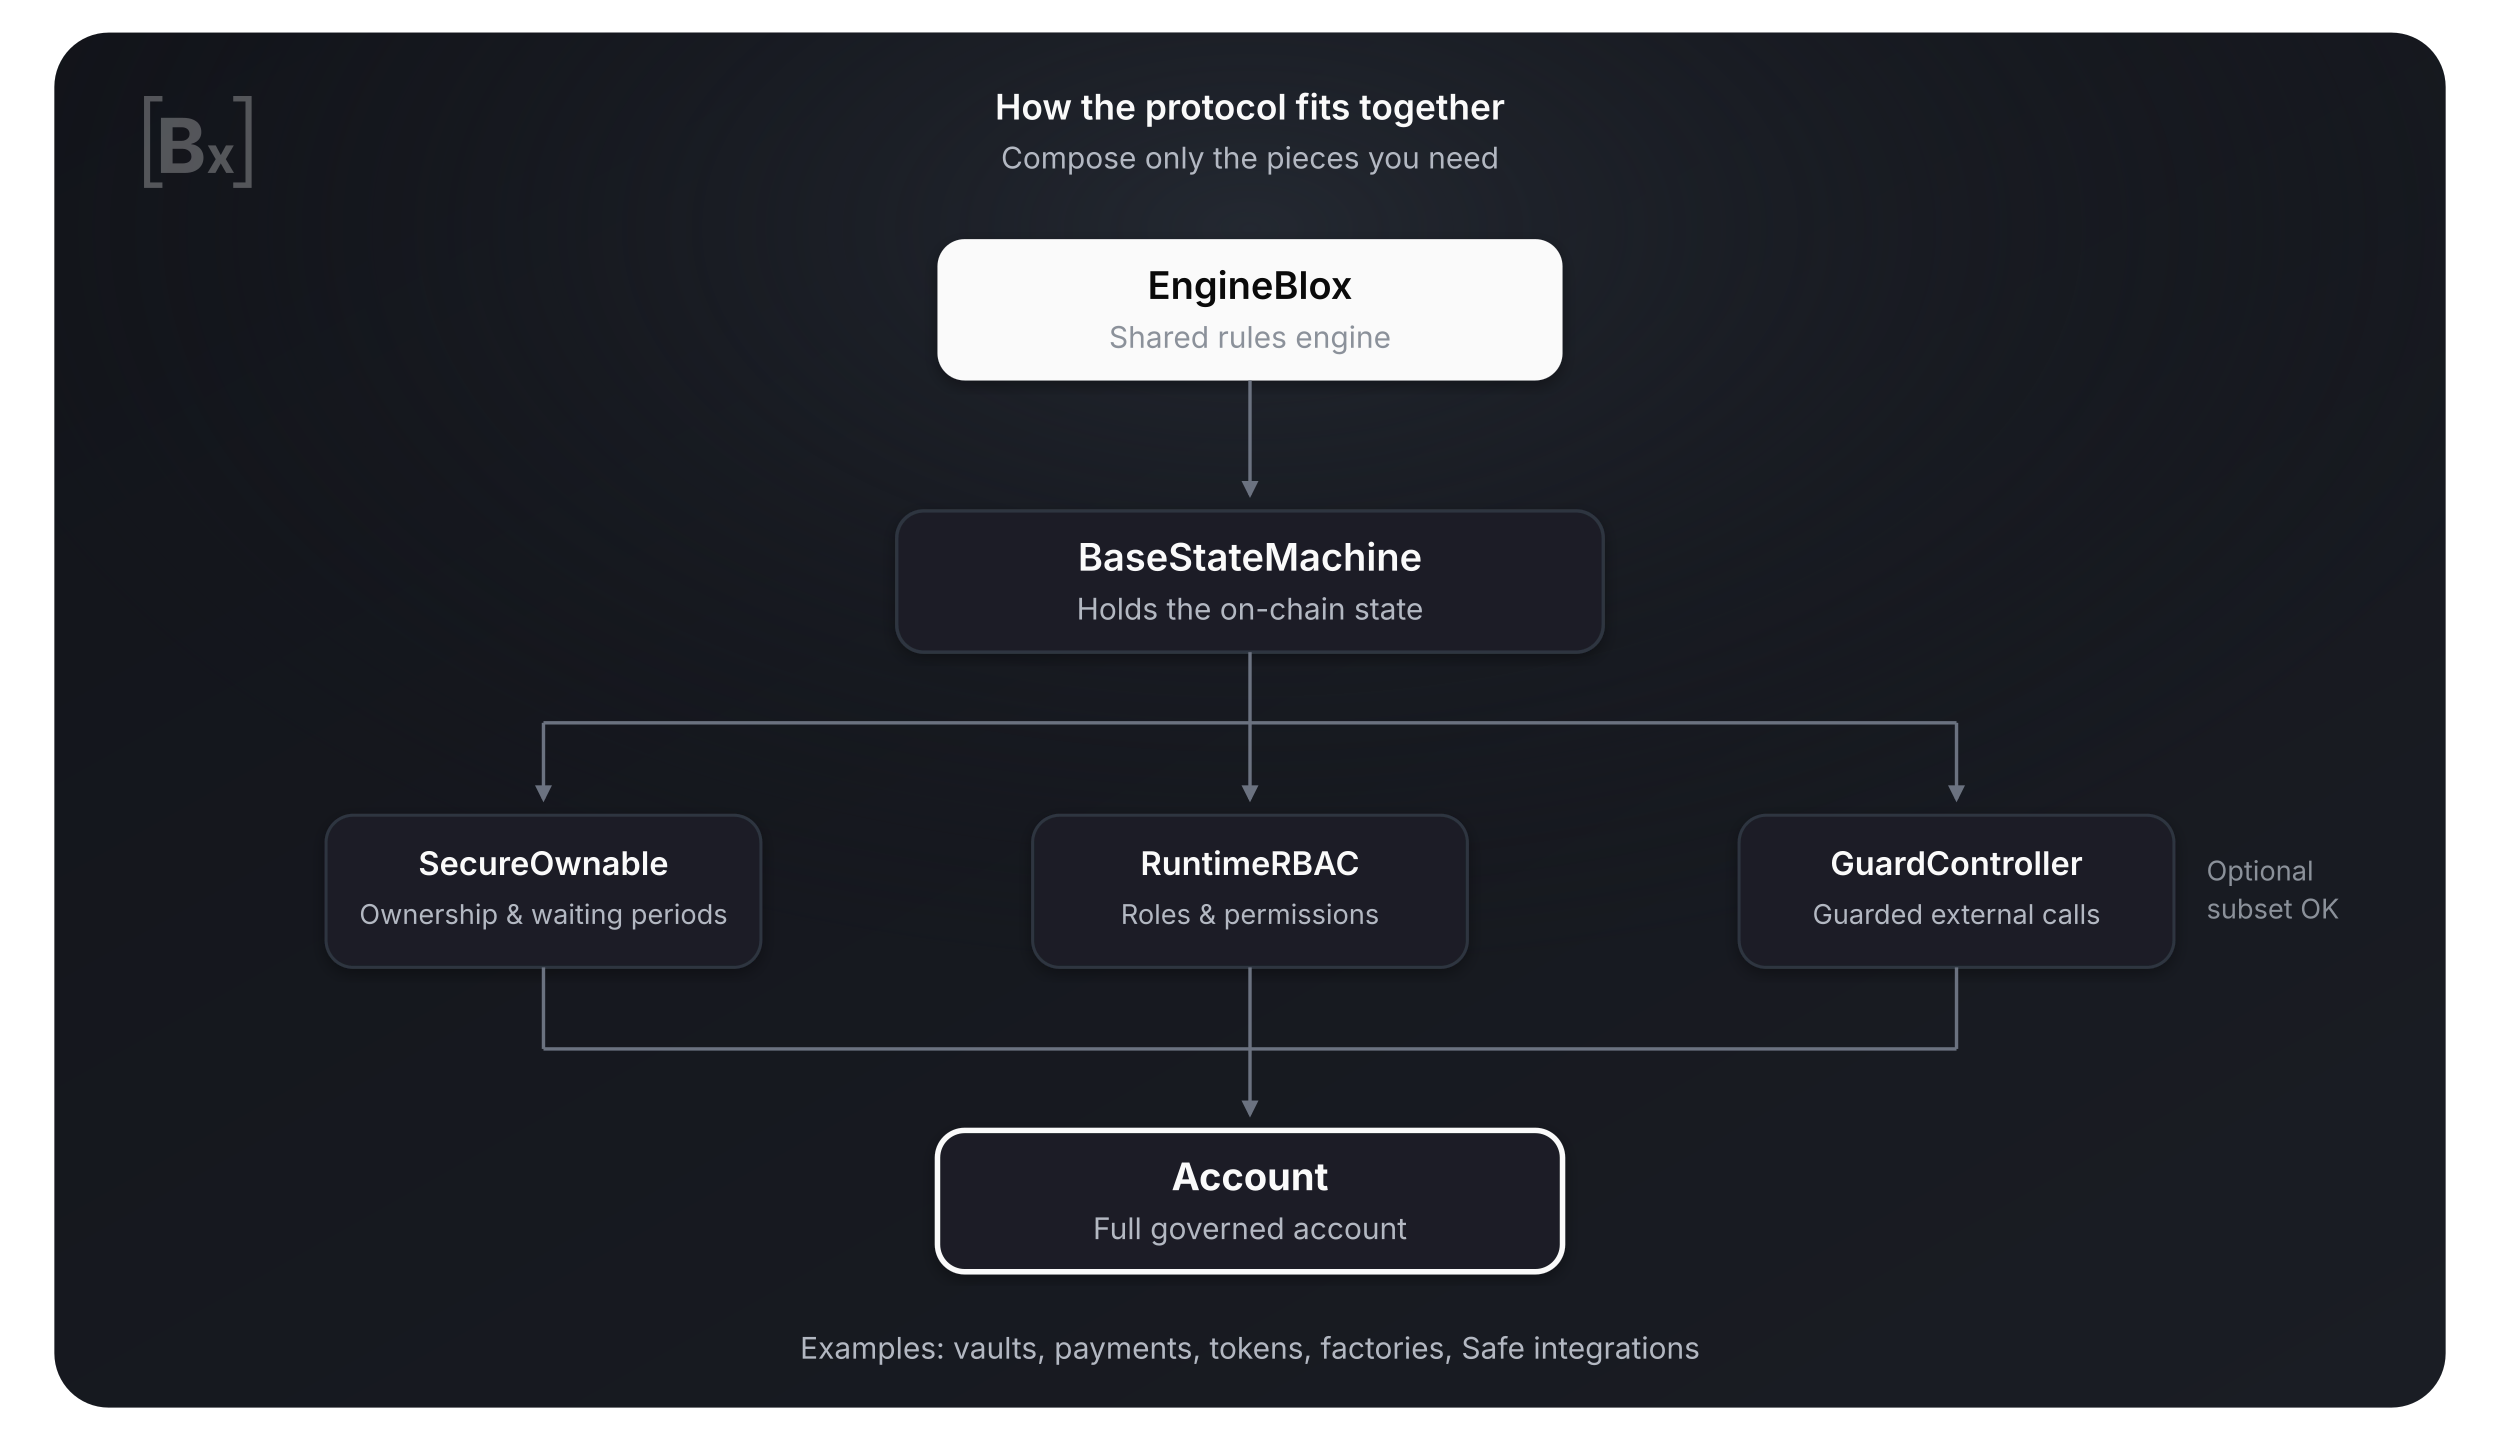
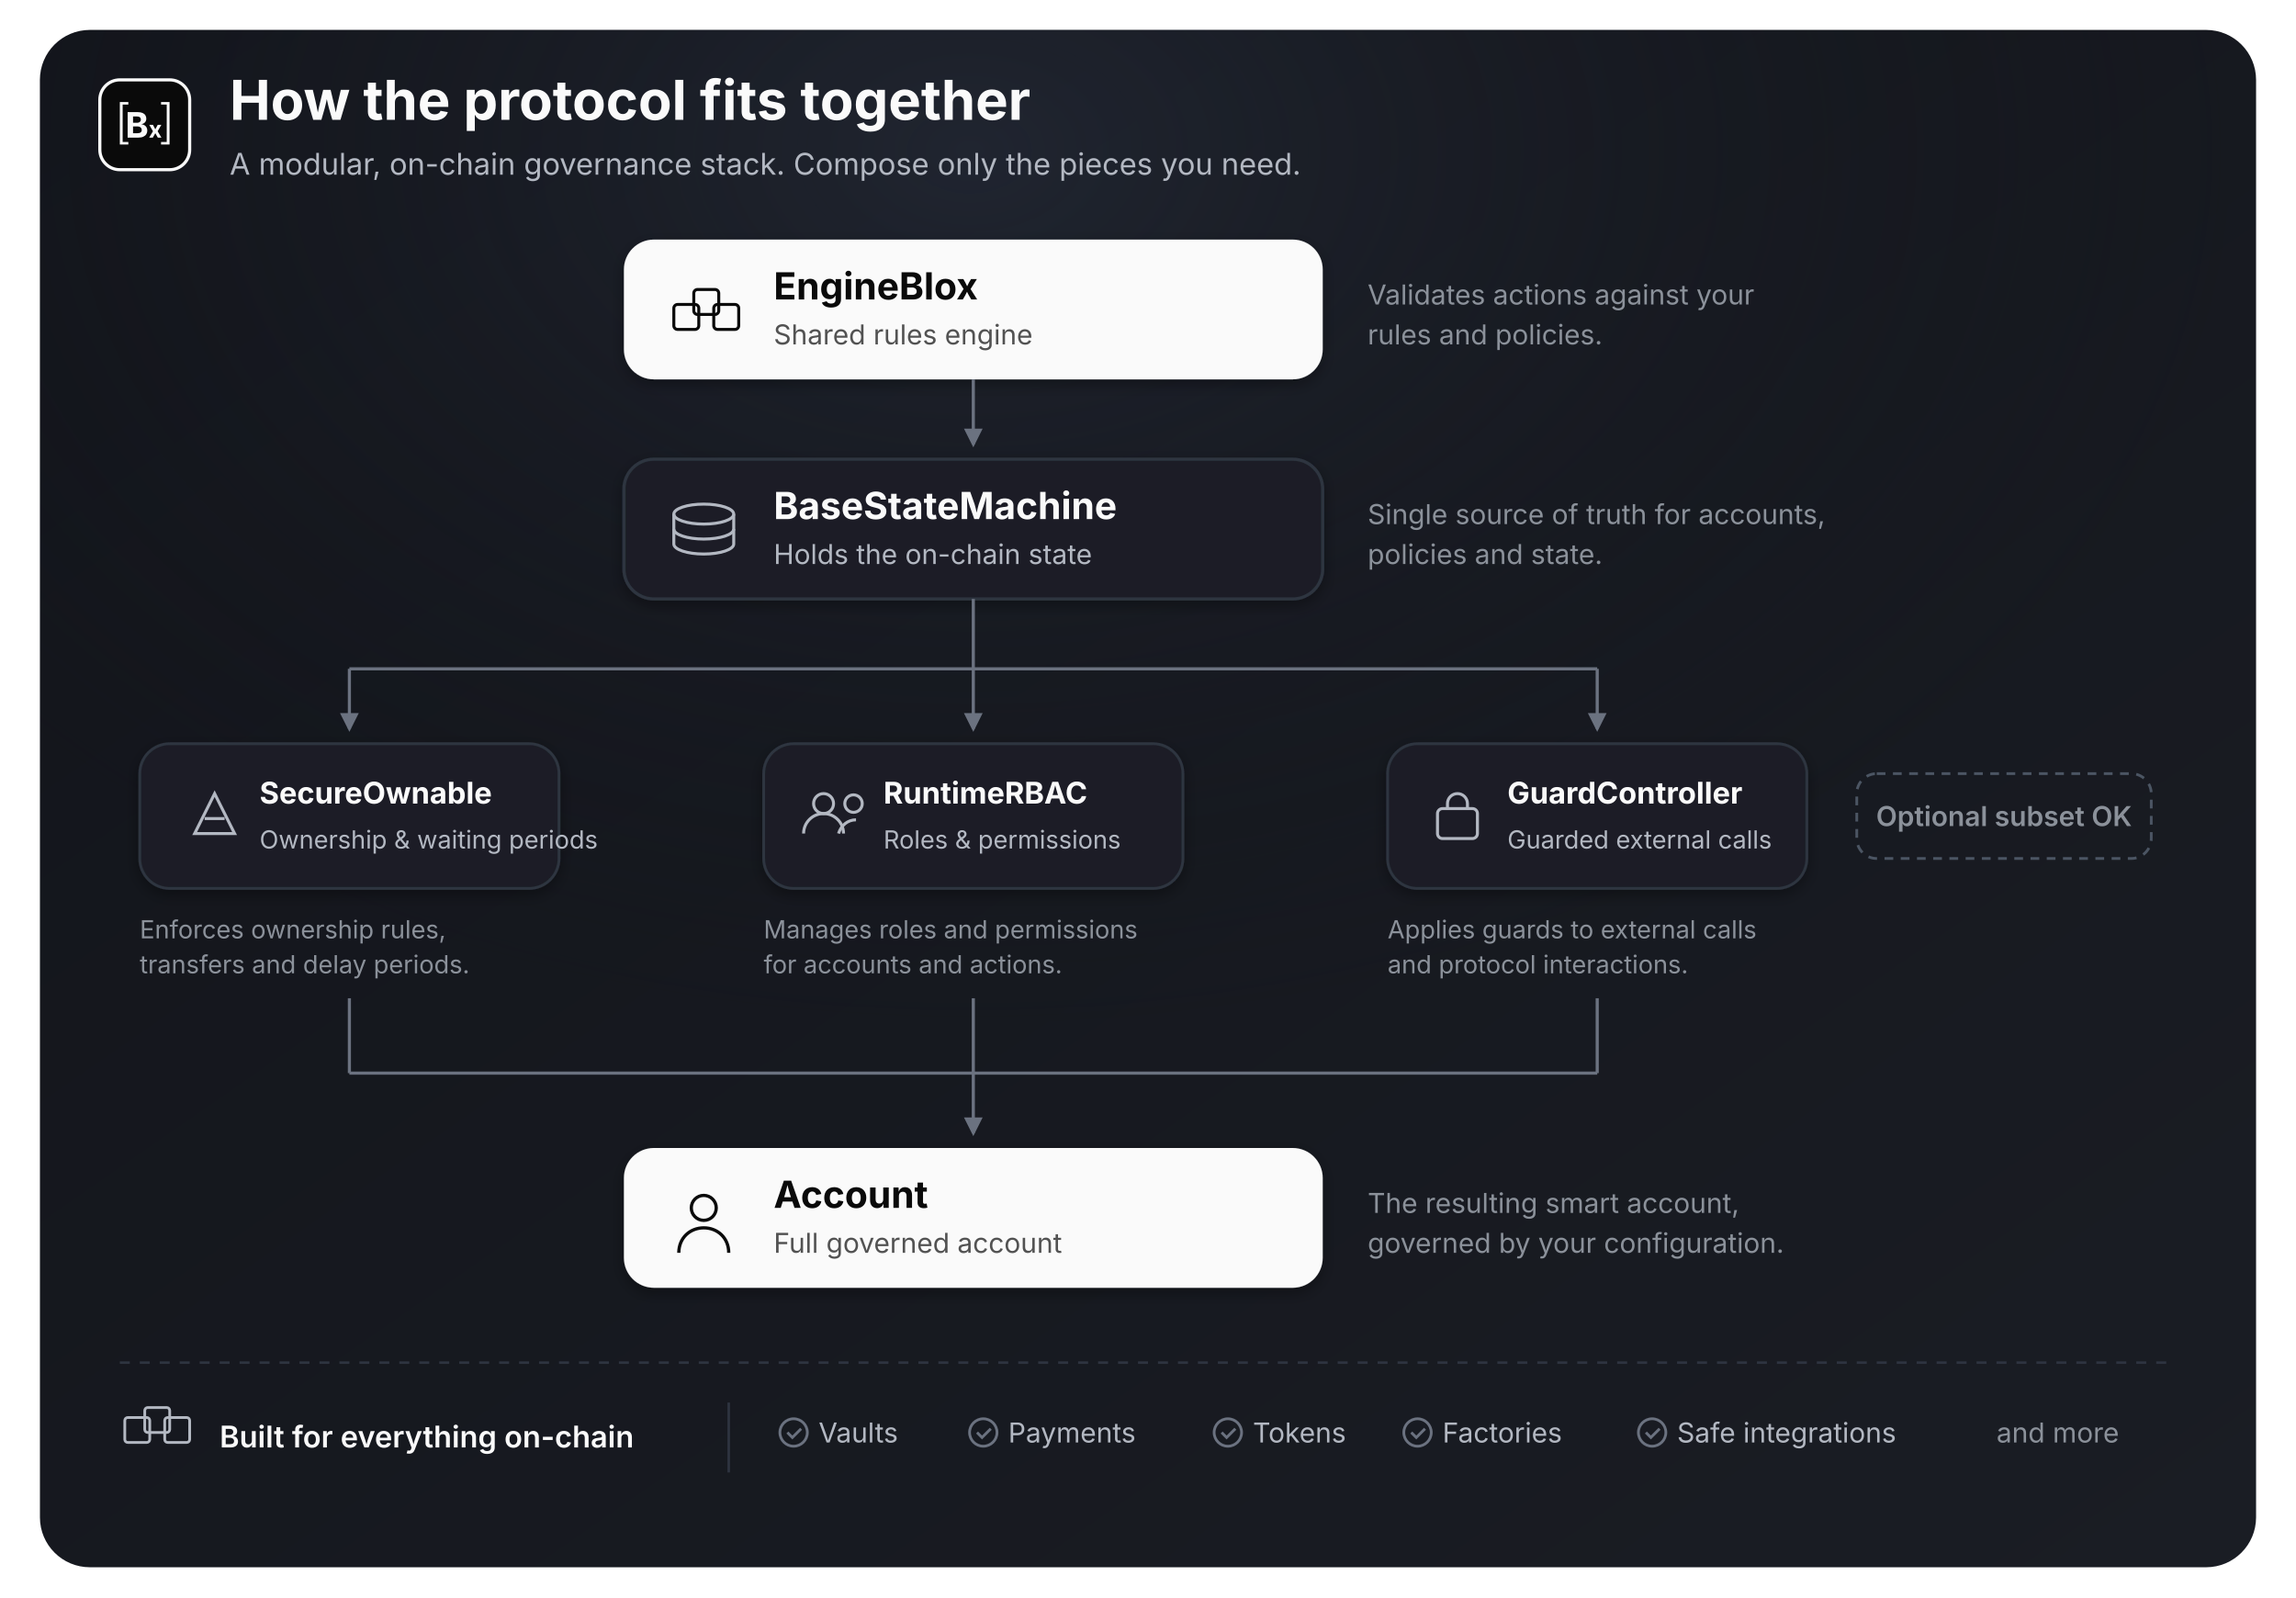
- <svg xmlns="http://www.w3.org/2000/svg" viewBox="0 0 920 530" role="img" aria-labelledby="title desc">
+ <svg xmlns="http://www.w3.org/2000/svg" viewBox="0 0 920 640" role="img" aria-labelledby="title desc">
  <defs>
    <linearGradient id="plate" x1="0" y1="0" x2="1" y2="1">
      <stop offset="0%" stop-color="#12141A" />
      <stop offset="100%" stop-color="#1A1D24" />
    </linearGradient>
-     <radialGradient id="glow" cx="50%" cy="14%" r="55%">
-       <stop offset="0%" stop-color="#252A33" stop-opacity="0.9" />
+     <radialGradient id="glow" cx="42%" cy="8%" r="58%">
+       <stop offset="0%" stop-color="#2A3140" stop-opacity="0.55" />
      <stop offset="100%" stop-color="#12141A" stop-opacity="0" />
    </radialGradient>
-     <filter id="soft" x="-10%" y="-10%" width="120%" height="120%">
+     <filter id="soft" x="-12%" y="-12%" width="124%" height="124%">
      <feDropShadow dx="0" dy="2" stdDeviation="3" flood-color="#000000" flood-opacity="0.35" />
    </filter>
-     <marker id="arrow" markerWidth="5" markerHeight="5" refX="4" refY="2.5" orient="auto">
-       <path d="M0,0 L5,2.5 L0,5 Z" fill="#6B7280" />
+     <marker id="arrow" markerWidth="6" markerHeight="6" refX="5" refY="3" orient="auto">
+       <path d="M0,0 L6,3 L0,6 Z" fill="#6B7280" />
    </marker>
  </defs>
-   <rect x="20" y="12" width="880" height="506" rx="20" fill="url(#plate)" />
-   <rect x="20" y="12" width="880" height="506" rx="20" fill="url(#glow)" />
-   <g opacity="0.28" fill="#FAFAFA" transform="translate(48 28) scale(1.55)" aria-hidden="true">
-     <path d="M3.229 26.546V4.727H7.593V6.023H4.678V25.25H7.593V26.546H3.229Z" />
-     <path d="M28.769 4.727V26.546H24.405V25.25H27.32V6.023H24.405V4.727H28.769Z" />
-     <path d="M7.242 23V9.909H12.484C13.447 9.909 14.25 10.052 14.894 10.337C15.537 10.623 16.021 11.019 16.345 11.526C16.668 12.029 16.83 12.609 16.83 13.265C16.83 13.776 16.728 14.226 16.523 14.614C16.319 14.997 16.038 15.312 15.68 15.56C15.326 15.803 14.921 15.975 14.465 16.077V16.205C14.964 16.227 15.431 16.367 15.865 16.627C16.304 16.887 16.66 17.251 16.933 17.72C17.205 18.185 17.342 18.739 17.342 19.382C17.342 20.077 17.169 20.697 16.824 21.242C16.483 21.783 15.978 22.212 15.309 22.527C14.64 22.842 13.815 23 12.835 23H7.242ZM10.01 20.737H12.266C13.038 20.737 13.6 20.59 13.954 20.296C14.308 19.998 14.485 19.602 14.485 19.107C14.485 18.745 14.397 18.425 14.222 18.148C14.048 17.871 13.798 17.654 13.475 17.496C13.155 17.339 12.774 17.26 12.33 17.26H10.01V20.737ZM10.01 15.387H12.062C12.441 15.387 12.778 15.321 13.072 15.189C13.37 15.053 13.604 14.861 13.775 14.614C13.95 14.367 14.037 14.07 14.037 13.725C14.037 13.252 13.869 12.871 13.532 12.581C13.2 12.291 12.727 12.146 12.113 12.146H10.01V15.387ZM20.246 16.454L21.448 18.743L22.68 16.454H24.542L22.645 19.727L24.593 23H22.739L21.448 20.737L20.178 23H18.303L20.246 19.727L18.371 16.454H20.246Z" />
+   <rect x="16" y="12" width="888" height="616" rx="20" fill="url(#plate)" />
+   <rect x="16" y="12" width="888" height="616" rx="20" fill="url(#glow)" />
+   <g transform="translate(40 32)">
+     <rect width="36" height="36" rx="8" fill="#0A0A0A" stroke="#FAFAFA" stroke-width="1.25" />
+     <g fill="#FAFAFA" transform="translate(5.5 5.2) scale(0.78)">
+       <path d="M3.229 26.546V4.727H7.593V6.023H4.678V25.25H7.593V26.546H3.229Z" />
+       <path d="M28.769 4.727V26.546H24.405V25.25H27.32V6.023H24.405V4.727H28.769Z" />
+       <path d="M7.242 23V9.909H12.484C13.447 9.909 14.25 10.052 14.894 10.337C15.537 10.623 16.021 11.019 16.345 11.526C16.668 12.029 16.83 12.609 16.83 13.265C16.83 13.776 16.728 14.226 16.523 14.614C16.319 14.997 16.038 15.312 15.68 15.56C15.326 15.803 14.921 15.975 14.465 16.077V16.205C14.964 16.227 15.431 16.367 15.865 16.627C16.304 16.887 16.66 17.251 16.933 17.72C17.205 18.185 17.342 18.739 17.342 19.382C17.342 20.077 17.169 20.697 16.824 21.242C16.483 21.783 15.978 22.212 15.309 22.527C14.64 22.842 13.815 23 12.835 23H7.242ZM10.01 20.737H12.266C13.038 20.737 13.6 20.59 13.954 20.296C14.308 19.998 14.485 19.602 14.485 19.107C14.485 18.745 14.397 18.425 14.222 18.148C14.048 17.871 13.798 17.654 13.475 17.496C13.155 17.339 12.774 17.26 12.33 17.26H10.01V20.737ZM10.01 15.387H12.062C12.441 15.387 12.778 15.321 13.072 15.189C13.37 15.053 13.604 14.861 13.775 14.614C13.95 14.367 14.037 14.07 14.037 13.725C14.037 13.252 13.869 12.871 13.532 12.581C13.2 12.291 12.727 12.146 12.113 12.146H10.01V15.387ZM20.246 16.454L21.448 18.743L22.68 16.454H24.542L22.645 19.727L24.593 23H22.739L21.448 20.737L20.178 23H18.303L20.246 19.727L18.371 16.454H20.246Z" />
+     </g>
  </g>
-   <text x="460" y="44" text-anchor="middle" font-family="Inter, system-ui, sans-serif" font-size="13" font-weight="600" fill="#FAFAFA">How the protocol fits together</text>
-   <text x="460" y="62" text-anchor="middle" font-family="Inter, system-ui, sans-serif" font-size="11" fill="#B3B8C2">Compose only the pieces you need</text>
+   <text x="92" y="48" font-family="Inter, system-ui, sans-serif" font-size="22" font-weight="700" fill="#FAFAFA">How the protocol fits together</text>
+   <text x="92" y="70" font-family="Inter, system-ui, sans-serif" font-size="12" fill="#B3B8C2">A modular, on-chain governance stack. Compose only the pieces you need.</text>
  <g filter="url(#soft)">
-     <rect x="345" y="88" width="230" height="52" rx="10" fill="#FAFAFA" />
+     <rect x="250" y="96" width="280" height="56" rx="12" fill="#FAFAFA" />
  </g>
-   <text x="460" y="110" text-anchor="middle" font-family="Inter, system-ui, sans-serif" font-size="14" font-weight="600" fill="#0A0A0A">EngineBlox</text>
-   <text x="460" y="128" text-anchor="middle" font-family="Inter, system-ui, sans-serif" font-size="11" fill="#8B919A">Shared rules engine</text>
-   <line x1="460" y1="140" x2="460" y2="182" stroke="#6B7280" stroke-width="1.25" marker-end="url(#arrow)" />
+   <g stroke="#0A0A0A" stroke-width="1.2" fill="none" transform="translate(268 112)">
+     <rect x="2" y="10" width="10" height="10" rx="1.5" />
+     <rect x="10" y="4" width="10" height="10" rx="1.5" />
+     <rect x="18" y="10" width="10" height="10" rx="1.5" />
+   </g>
+   <text x="310" y="120" font-family="Inter, system-ui, sans-serif" font-size="15" font-weight="700" fill="#0A0A0A">EngineBlox</text>
+   <text x="310" y="138" font-family="Inter, system-ui, sans-serif" font-size="11" fill="#525252">Shared rules engine</text>
+   <text x="548" y="122" font-family="Inter, system-ui, sans-serif" font-size="11" fill="#8B919A">Validates actions against your</text>
+   <text x="548" y="138" font-family="Inter, system-ui, sans-serif" font-size="11" fill="#8B919A">rules and policies.</text>
+   <line x1="390" y1="152" x2="390" y2="178" stroke="#6B7280" stroke-width="1.25" marker-end="url(#arrow)" />
  <g filter="url(#soft)">
-     <rect x="330" y="188" width="260" height="52" rx="10" fill="#1C1F26" stroke="#2E3440" stroke-width="1.25" />
+     <rect x="250" y="184" width="280" height="56" rx="12" fill="#1C1F26" stroke="#2E3440" stroke-width="1.25" />
  </g>
-   <text x="460" y="210" text-anchor="middle" font-family="Inter, system-ui, sans-serif" font-size="14" font-weight="600" fill="#FAFAFA">BaseStateMachine</text>
-   <text x="460" y="228" text-anchor="middle" font-family="Inter, system-ui, sans-serif" font-size="11" fill="#B3B8C2">Holds the on-chain state</text>
-   <line x1="460" y1="240" x2="460" y2="266" stroke="#6B7280" stroke-width="1.25" />
-   <line x1="200" y1="266" x2="720" y2="266" stroke="#6B7280" stroke-width="1.25" />
-   <line x1="200" y1="266" x2="200" y2="294" stroke="#6B7280" stroke-width="1.25" marker-end="url(#arrow)" />
-   <line x1="460" y1="266" x2="460" y2="294" stroke="#6B7280" stroke-width="1.25" marker-end="url(#arrow)" />
-   <line x1="720" y1="266" x2="720" y2="294" stroke="#6B7280" stroke-width="1.25" marker-end="url(#arrow)" />
+   <g stroke="#B3B8C2" stroke-width="1.2" fill="none" transform="translate(268 200)">
+     <ellipse cx="14" cy="6" rx="12" ry="4" />
+     <path d="M2 6 v12 c0 2.2 5.4 4 12 4 s12 -1.8 12 -4 V6" />
+     <path d="M2 12 c0 2.2 5.4 4 12 4 s12 -1.8 12 -4" />
+   </g>
+   <text x="310" y="208" font-family="Inter, system-ui, sans-serif" font-size="15" font-weight="700" fill="#FAFAFA">BaseStateMachine</text>
+   <text x="310" y="226" font-family="Inter, system-ui, sans-serif" font-size="11" fill="#B3B8C2">Holds the on-chain state</text>
+   <text x="548" y="210" font-family="Inter, system-ui, sans-serif" font-size="11" fill="#8B919A">Single source of truth for accounts,</text>
+   <text x="548" y="226" font-family="Inter, system-ui, sans-serif" font-size="11" fill="#8B919A">policies and state.</text>
+   <line x1="390" y1="240" x2="390" y2="268" stroke="#6B7280" stroke-width="1.25" />
+   <line x1="140" y1="268" x2="640" y2="268" stroke="#6B7280" stroke-width="1.25" />
+   <line x1="140" y1="268" x2="140" y2="292" stroke="#6B7280" stroke-width="1.25" marker-end="url(#arrow)" />
+   <line x1="390" y1="268" x2="390" y2="292" stroke="#6B7280" stroke-width="1.25" marker-end="url(#arrow)" />
+   <line x1="640" y1="268" x2="640" y2="292" stroke="#6B7280" stroke-width="1.25" marker-end="url(#arrow)" />
  <g filter="url(#soft)">
-     <rect x="120" y="300" width="160" height="56" rx="10" fill="#1C1F26" stroke="#2E3440" stroke-width="1.1" />
+     <rect x="56" y="298" width="168" height="58" rx="12" fill="#1C1F26" stroke="#2E3440" stroke-width="1.1" />
  </g>
-   <text x="200" y="322" text-anchor="middle" font-family="Inter, system-ui, sans-serif" font-size="12" font-weight="600" fill="#FAFAFA">SecureOwnable</text>
-   <text x="200" y="340" text-anchor="middle" font-family="Inter, system-ui, sans-serif" font-size="10" fill="#B3B8C2">Ownership &amp; waiting periods</text>
+   <g stroke="#B3B8C2" stroke-width="1.2" fill="none" transform="translate(70 314)">
+     <path d="M8 20 l8 -16 8 16 Z" />
+     <path d="M12 14 h8" />
+   </g>
+   <text x="104" y="322" font-family="Inter, system-ui, sans-serif" font-size="12" font-weight="700" fill="#FAFAFA">SecureOwnable</text>
+   <text x="104" y="340" font-family="Inter, system-ui, sans-serif" font-size="10" fill="#B3B8C2">Ownership &amp; waiting periods</text>
+   <text x="56" y="376" font-family="Inter, system-ui, sans-serif" font-size="10" fill="#8B919A">Enforces ownership rules,</text>
+   <text x="56" y="390" font-family="Inter, system-ui, sans-serif" font-size="10" fill="#8B919A">transfers and delay periods.</text>
  <g filter="url(#soft)">
-     <rect x="380" y="300" width="160" height="56" rx="10" fill="#1C1F26" stroke="#2E3440" stroke-width="1.1" />
+     <rect x="306" y="298" width="168" height="58" rx="12" fill="#1C1F26" stroke="#2E3440" stroke-width="1.1" />
  </g>
-   <text x="460" y="322" text-anchor="middle" font-family="Inter, system-ui, sans-serif" font-size="12" font-weight="600" fill="#FAFAFA">RuntimeRBAC</text>
-   <text x="460" y="340" text-anchor="middle" font-family="Inter, system-ui, sans-serif" font-size="10" fill="#B3B8C2">Roles &amp; permissions</text>
+   <g stroke="#B3B8C2" stroke-width="1.2" fill="none" transform="translate(320 314)">
+     <circle cx="10" cy="8" r="4" />
+     <path d="M2 20 c0 -4.4 3.6 -8 8 -8 s8 3.6 8 8" />
+     <circle cx="22" cy="8" r="3.5" />
+     <path d="M16 20 c1 -3.2 3.6 -5.5 7 -5.5" />
+   </g>
+   <text x="354" y="322" font-family="Inter, system-ui, sans-serif" font-size="12" font-weight="700" fill="#FAFAFA">RuntimeRBAC</text>
+   <text x="354" y="340" font-family="Inter, system-ui, sans-serif" font-size="10" fill="#B3B8C2">Roles &amp; permissions</text>
+   <text x="306" y="376" font-family="Inter, system-ui, sans-serif" font-size="10" fill="#8B919A">Manages roles and permissions</text>
+   <text x="306" y="390" font-family="Inter, system-ui, sans-serif" font-size="10" fill="#8B919A">for accounts and actions.</text>
  <g filter="url(#soft)">
-     <rect x="640" y="300" width="160" height="56" rx="10" fill="#1C1F26" stroke="#2E3440" stroke-width="1.1" />
+     <rect x="556" y="298" width="168" height="58" rx="12" fill="#1C1F26" stroke="#2E3440" stroke-width="1.1" />
  </g>
-   <text x="720" y="322" text-anchor="middle" font-family="Inter, system-ui, sans-serif" font-size="12" font-weight="600" fill="#FAFAFA">GuardController</text>
-   <text x="720" y="340" text-anchor="middle" font-family="Inter, system-ui, sans-serif" font-size="10" fill="#B3B8C2">Guarded external calls</text>
-   <text x="812" y="324" font-family="Inter, system-ui, sans-serif" font-size="10" fill="#8B919A">Optional</text>
-   <text x="812" y="338" font-family="Inter, system-ui, sans-serif" font-size="10" fill="#8B919A">subset OK</text>
-   <line x1="200" y1="356" x2="200" y2="386" stroke="#6B7280" stroke-width="1.25" />
-   <line x1="460" y1="356" x2="460" y2="386" stroke="#6B7280" stroke-width="1.25" />
-   <line x1="720" y1="356" x2="720" y2="386" stroke="#6B7280" stroke-width="1.25" />
-   <line x1="200" y1="386" x2="720" y2="386" stroke="#6B7280" stroke-width="1.25" />
-   <line x1="460" y1="386" x2="460" y2="410" stroke="#6B7280" stroke-width="1.25" marker-end="url(#arrow)" />
+   <g stroke="#B3B8C2" stroke-width="1.2" fill="none" transform="translate(570 314)">
+     <rect x="6" y="10" width="16" height="12" rx="2" />
+     <path d="M10 10 V8 a4 4 0 0 1 8 0 v2" />
+   </g>
+   <text x="604" y="322" font-family="Inter, system-ui, sans-serif" font-size="12" font-weight="700" fill="#FAFAFA">GuardController</text>
+   <text x="604" y="340" font-family="Inter, system-ui, sans-serif" font-size="10" fill="#B3B8C2">Guarded external calls</text>
+   <text x="556" y="376" font-family="Inter, system-ui, sans-serif" font-size="10" fill="#8B919A">Applies guards to external calls</text>
+   <text x="556" y="390" font-family="Inter, system-ui, sans-serif" font-size="10" fill="#8B919A">and protocol interactions.</text>
+   <rect x="744" y="310" width="118" height="34" rx="8" fill="none" stroke="#4B5563" stroke-width="1.1" stroke-dasharray="3.5 3" />
+   <text x="803" y="331" text-anchor="middle" font-family="Inter, system-ui, sans-serif" font-size="11" font-weight="600" fill="#8B919A">Optional subset OK</text>
+   <line x1="140" y1="400" x2="140" y2="430" stroke="#6B7280" stroke-width="1.25" />
+   <line x1="390" y1="400" x2="390" y2="430" stroke="#6B7280" stroke-width="1.25" />
+   <line x1="640" y1="400" x2="640" y2="430" stroke="#6B7280" stroke-width="1.25" />
+   <line x1="140" y1="430" x2="640" y2="430" stroke="#6B7280" stroke-width="1.25" />
+   <line x1="390" y1="430" x2="390" y2="454" stroke="#6B7280" stroke-width="1.25" marker-end="url(#arrow)" />
  <g filter="url(#soft)">
-     <rect x="345" y="416" width="230" height="52" rx="10" fill="#1C1F26" stroke="#FAFAFA" stroke-width="2" />
+     <rect x="250" y="460" width="280" height="56" rx="12" fill="#FAFAFA" />
  </g>
-   <text x="460" y="438" text-anchor="middle" font-family="Inter, system-ui, sans-serif" font-size="14" font-weight="700" fill="#FAFAFA">Account</text>
-   <text x="460" y="456" text-anchor="middle" font-family="Inter, system-ui, sans-serif" font-size="11" fill="#B3B8C2">Full governed account</text>
-   <text x="460" y="500" text-anchor="middle" font-family="Inter, system-ui, sans-serif" font-size="11" fill="#B3B8C2">Examples: vaults, payments, tokens, factories, Safe integrations</text>
+   <g stroke="#0A0A0A" stroke-width="1.3" fill="none" transform="translate(268 474)">
+     <circle cx="14" cy="10" r="5" />
+     <path d="M4 28 c0 -6 4.5 -10 10 -10 s10 4 10 10" />
+   </g>
+   <text x="310" y="484" font-family="Inter, system-ui, sans-serif" font-size="15" font-weight="700" fill="#0A0A0A">Account</text>
+   <text x="310" y="502" font-family="Inter, system-ui, sans-serif" font-size="11" fill="#525252">Full governed account</text>
+   <text x="548" y="486" font-family="Inter, system-ui, sans-serif" font-size="11" fill="#8B919A">The resulting smart account,</text>
+   <text x="548" y="502" font-family="Inter, system-ui, sans-serif" font-size="11" fill="#8B919A">governed by your configuration.</text>
+   <line x1="48" y1="546" x2="872" y2="546" stroke="#2E3440" stroke-width="1" stroke-dasharray="4 4" />
+   <g stroke="#B3B8C2" stroke-width="1.1" fill="none" transform="translate(48 562)">
+     <rect x="2" y="6" width="10" height="10" rx="1.2" />
+     <rect x="10" y="2" width="10" height="10" rx="1.2" />
+     <rect x="18" y="6" width="10" height="10" rx="1.2" />
+   </g>
+   <text x="88" y="580" font-family="Inter, system-ui, sans-serif" font-size="12" font-weight="600" fill="#FAFAFA">Built for everything on-chain</text>
+   <line x1="292" y1="562" x2="292" y2="590" stroke="#2E3440" stroke-width="1" />
+   <g font-family="Inter, system-ui, sans-serif" font-size="11" fill="#B3B8C2">
+     <g transform="translate(312 566)">
+       <circle cx="6" cy="8" r="5.5" fill="none" stroke="#6B7280" stroke-width="1.1" />
+       <path d="M3.5 8 l2 2 3.5 -3.5" fill="none" stroke="#6B7280" stroke-width="1.1" />
+       <text x="16" y="12">Vaults</text>
+     </g>
+     <g transform="translate(388 566)">
+       <circle cx="6" cy="8" r="5.5" fill="none" stroke="#6B7280" stroke-width="1.1" />
+       <path d="M3.5 8 l2 2 3.5 -3.5" fill="none" stroke="#6B7280" stroke-width="1.1" />
+       <text x="16" y="12">Payments</text>
+     </g>
+     <g transform="translate(486 566)">
+       <circle cx="6" cy="8" r="5.5" fill="none" stroke="#6B7280" stroke-width="1.1" />
+       <path d="M3.5 8 l2 2 3.5 -3.5" fill="none" stroke="#6B7280" stroke-width="1.1" />
+       <text x="16" y="12">Tokens</text>
+     </g>
+     <g transform="translate(562 566)">
+       <circle cx="6" cy="8" r="5.5" fill="none" stroke="#6B7280" stroke-width="1.1" />
+       <path d="M3.5 8 l2 2 3.5 -3.5" fill="none" stroke="#6B7280" stroke-width="1.1" />
+       <text x="16" y="12">Factories</text>
+     </g>
+     <g transform="translate(656 566)">
+       <circle cx="6" cy="8" r="5.5" fill="none" stroke="#6B7280" stroke-width="1.1" />
+       <path d="M3.5 8 l2 2 3.5 -3.5" fill="none" stroke="#6B7280" stroke-width="1.1" />
+       <text x="16" y="12">Safe integrations</text>
+     </g>
+     <text x="800" y="578" fill="#8B919A">and more</text>
+   </g>
</svg>
